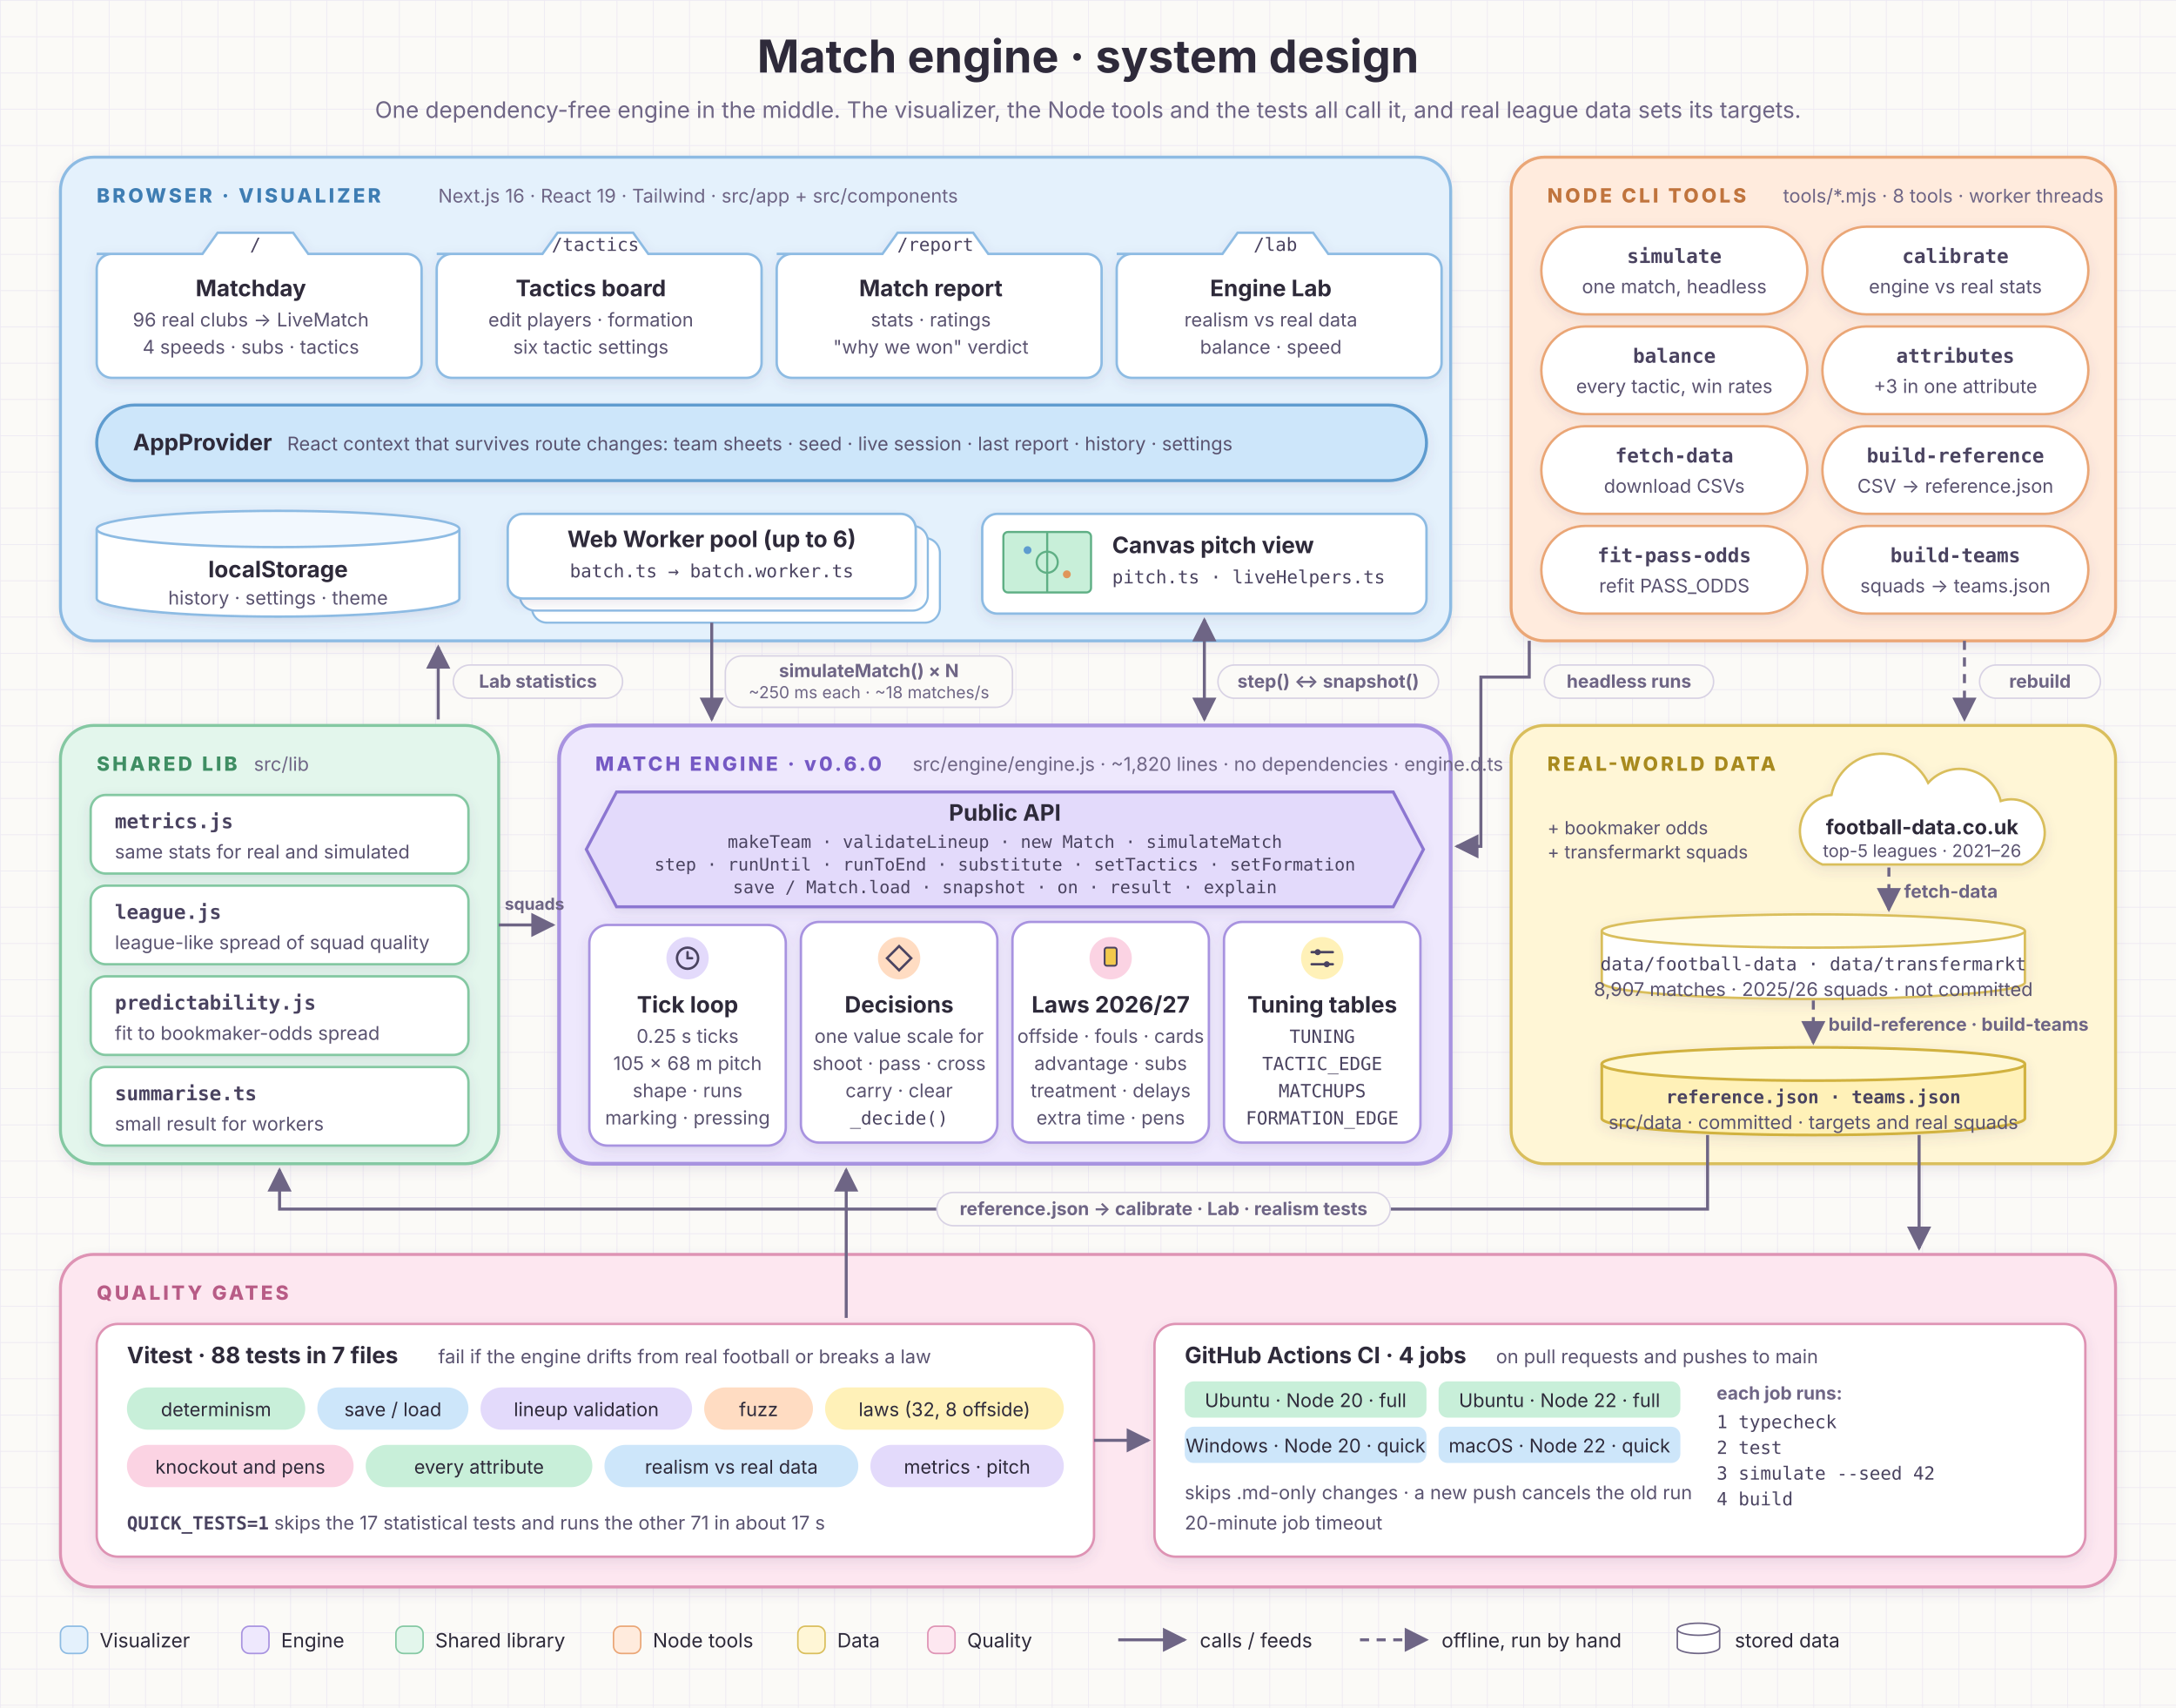
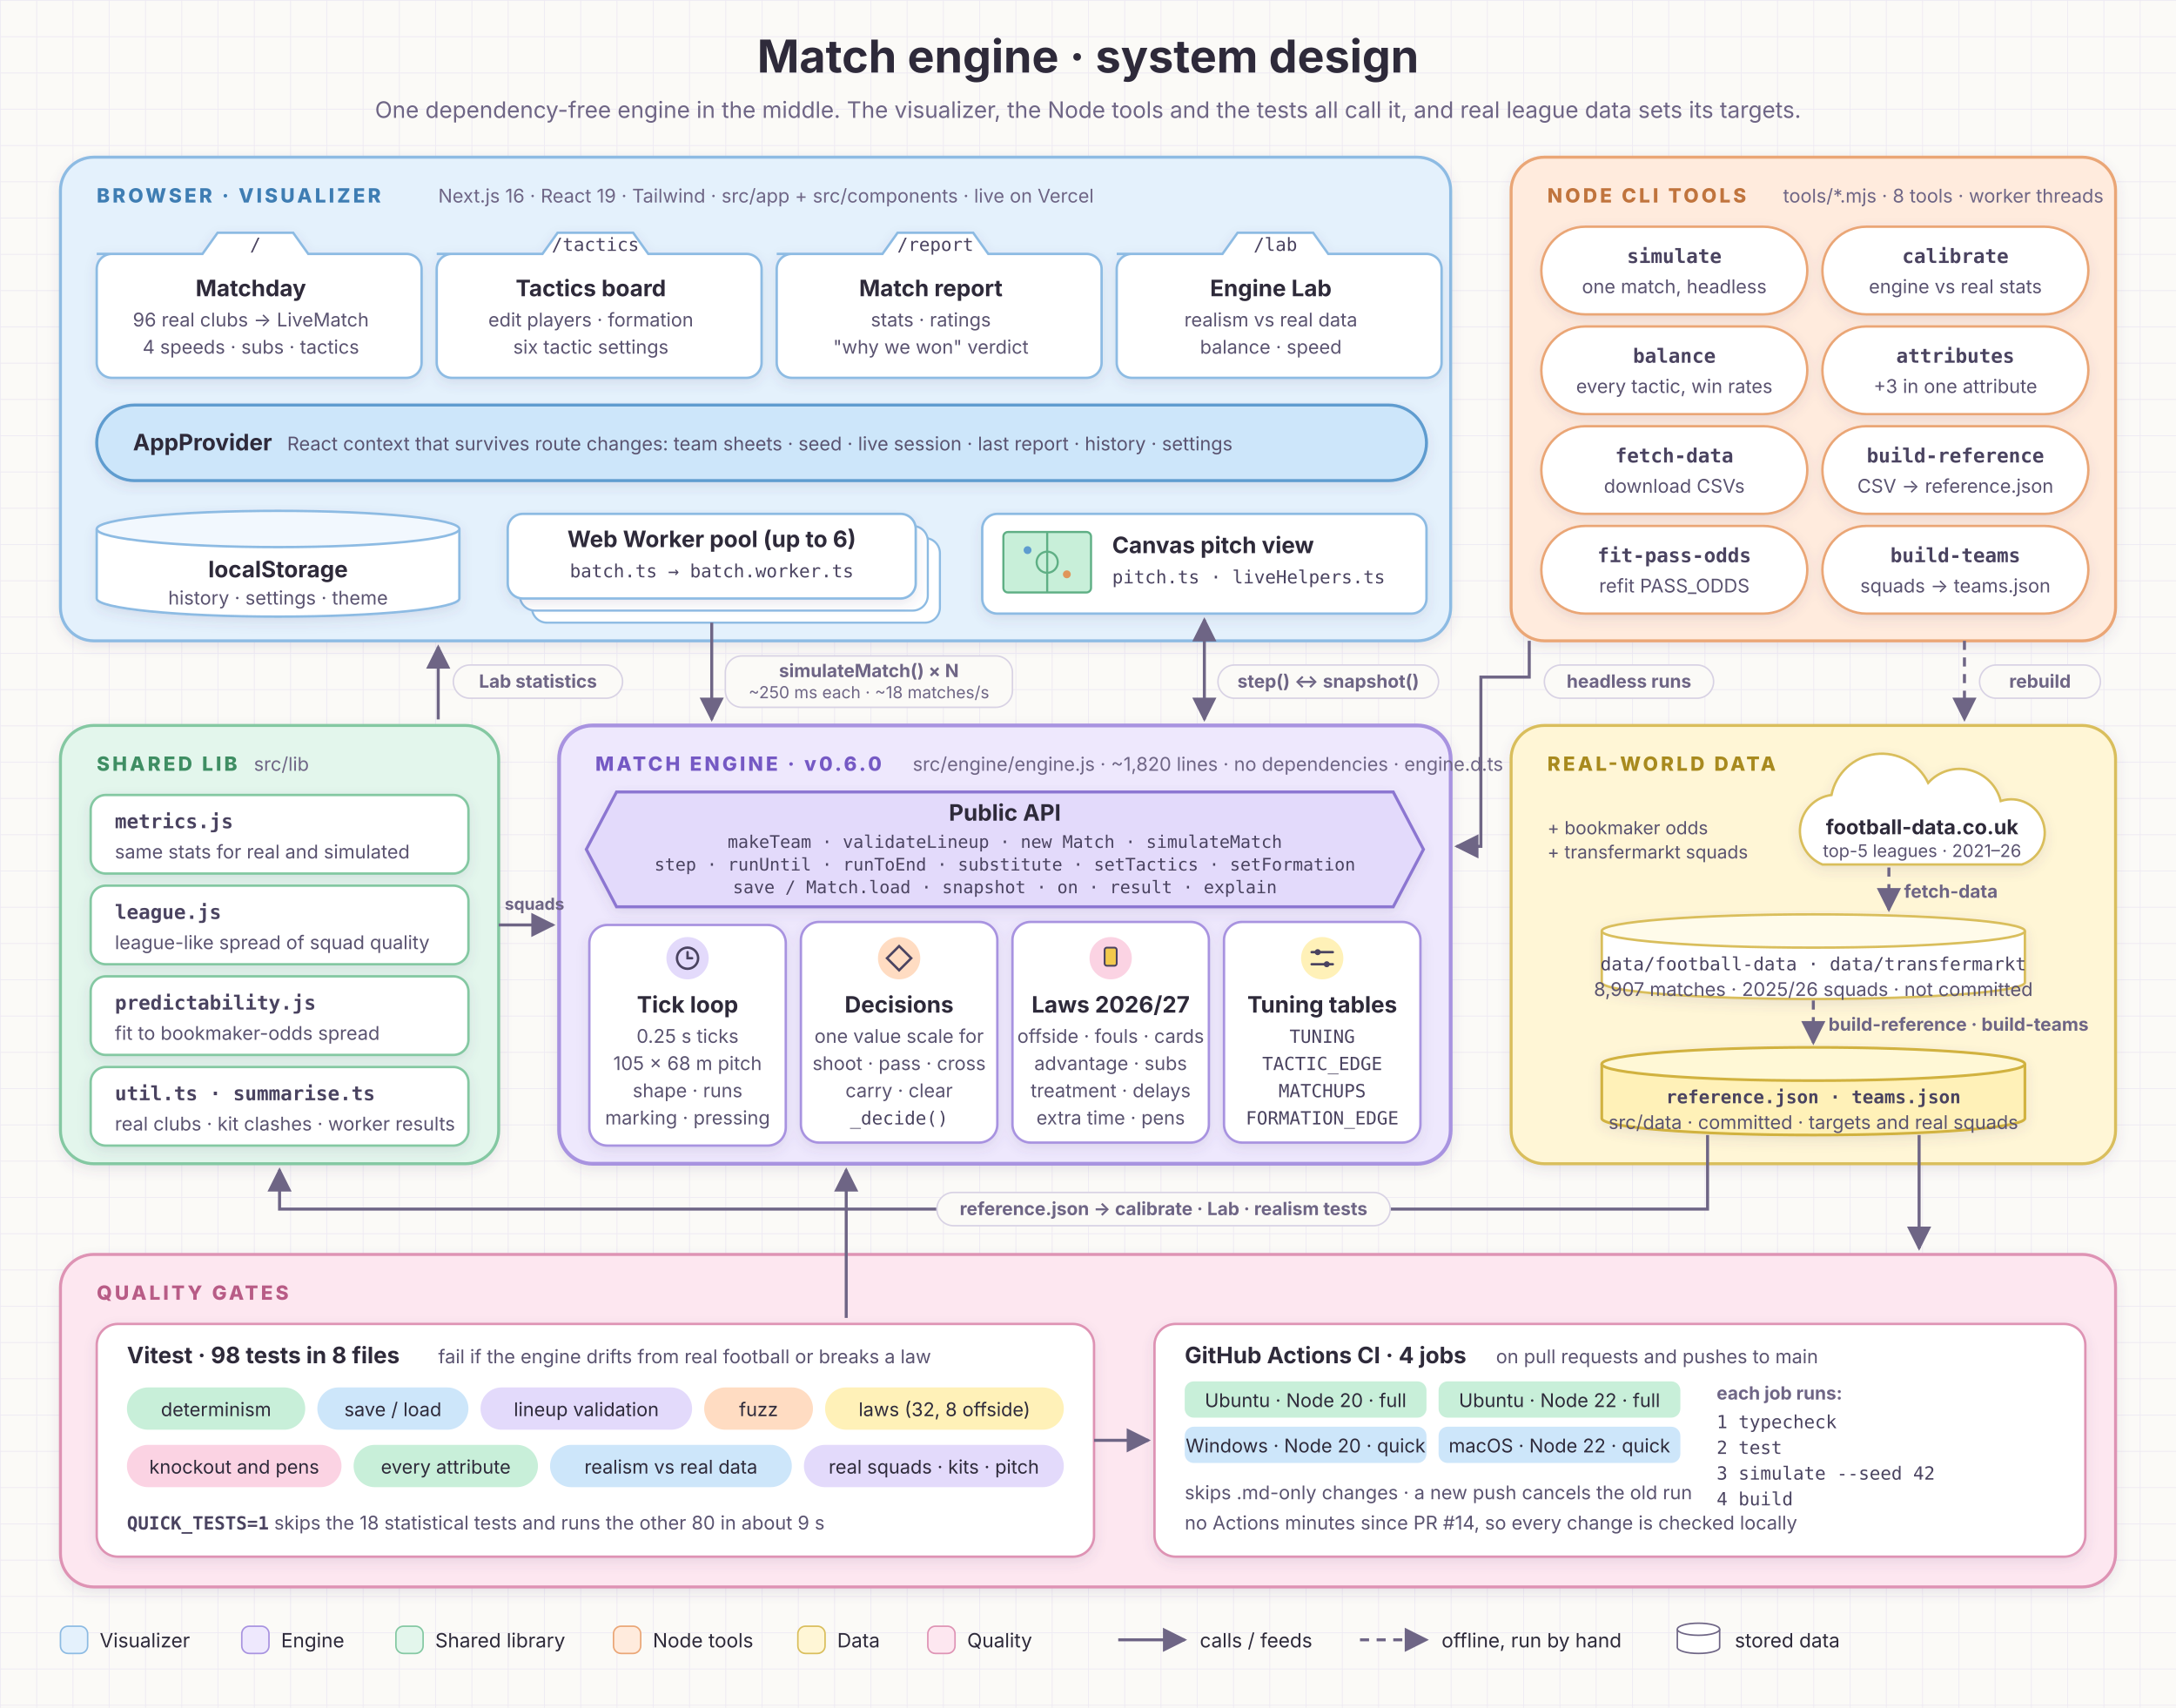
<svg xmlns="http://www.w3.org/2000/svg" viewBox="0 0 1440 1130" width="1440" height="1130" font-family="'Segoe UI', Inter, Helvetica, Arial, sans-serif">
  <defs>
    <pattern id="grid" width="24" height="24" patternUnits="userSpaceOnUse">
      <path d="M24 0 H0 V24" fill="none" stroke="#EEEAF3" stroke-width="1" />
    </pattern>
    <filter id="sh" x="-10%" y="-10%" width="120%" height="130%">
      <feDropShadow dx="0" dy="3" stdDeviation="4" flood-color="#5B4F7A" flood-opacity="0.12" />
    </filter>
    <marker id="ar" viewBox="0 0 10 10" refX="9" refY="5" markerWidth="8" markerHeight="8" orient="auto-start-reverse">
      <path d="M0,0 L10,5 L0,10 z" fill="#6E6585" />
    </marker>
    <style>
      .h   { font-size:13px; font-weight:800; letter-spacing:1.8px; }
      .hs  { font-size:12.5px; fill:#6E6585; }
      .t   { fill:#2E2A3A; font-size:15px; font-weight:700; text-anchor:middle; }
      .tl  { fill:#2E2A3A; font-size:15px; font-weight:700; }
      .s   { fill:#5A5370; font-size:12.5px; text-anchor:middle; }
      .sl  { fill:#5A5370; font-size:12.5px; }
      .m   { font-family: Consolas, 'Cascadia Code', Menlo, monospace; fill:#4A4360; font-size:12px; text-anchor:middle; }
      .ml  { font-family: Consolas, 'Cascadia Code', Menlo, monospace; fill:#4A4360; font-size:12px; }
      .ln  { fill:none; stroke:#6E6585; stroke-width:2; }
      .dl  { fill:none; stroke:#6E6585; stroke-width:2; stroke-dasharray:6 5; }
      .al  { fill:#6E6585; font-size:12px; font-weight:700; }
      .card{ fill:#FFFFFF; stroke-width:1.6; }
      .ic  { fill:none; stroke:#4A4360; stroke-width:1.6; stroke-linecap:round; }
    </style>
  </defs>
  <rect width="1440" height="1130" fill="#FBFAF7" />
  <rect width="1440" height="1130" fill="url(#grid)" />
  <text x="720" y="48" text-anchor="middle" font-size="30" font-weight="700" fill="#2E2A3A">Match engine · system design</text>
  <text x="720" y="78" text-anchor="middle" font-size="15" fill="#6E6585">One dependency-free engine in the middle. The visualizer, the Node tools and the tests all call it, and real league data sets its targets.</text>
  <g filter="url(#sh)">
    <rect x="40" y="104" width="920" height="320" rx="22" fill="#E4F1FC" stroke="#8DBBE3" stroke-width="2" />
  </g>
  <text class="h" x="64" y="134" fill="#3E7DB3">BROWSER · VISUALIZER</text>
-   <text class="hs" x="290" y="134">Next.js 16 · React 19 · Tailwind · src/app + src/components</text>
+   <text class="hs" x="290" y="134">Next.js 16 · React 19 · Tailwind · src/app + src/components · live on Vercel</text>
  <g filter="url(#sh)">
    <path class="card" stroke="#8DBBE3" d="M64,168 h70 l10,-14 h50 l10,14 h65 a10,10 0 0 1 10,10 v62 a10,10 0 0 1 -10,10 h-195 a10,10 0 0 1 -10,-10 v-62 a10,10 0 0 1 10,-10 z" />
    <path class="card" stroke="#8DBBE3" d="M289,168 h70 l10,-14 h50 l10,14 h65 a10,10 0 0 1 10,10 v62 a10,10 0 0 1 -10,10 h-195 a10,10 0 0 1 -10,-10 v-62 a10,10 0 0 1 10,-10 z" />
    <path class="card" stroke="#8DBBE3" d="M514,168 h70 l10,-14 h50 l10,14 h65 a10,10 0 0 1 10,10 v62 a10,10 0 0 1 -10,10 h-195 a10,10 0 0 1 -10,-10 v-62 a10,10 0 0 1 10,-10 z" />
    <path class="card" stroke="#8DBBE3" d="M739,168 h70 l10,-14 h50 l10,14 h65 a10,10 0 0 1 10,10 v62 a10,10 0 0 1 -10,10 h-195 a10,10 0 0 1 -10,-10 v-62 a10,10 0 0 1 10,-10 z" />
  </g>
  <text class="m" x="169" y="166" fill="#3E7DB3">/</text>
  <text class="t" x="166" y="196">Matchday</text>
  <text class="s" x="166" y="216">96 real clubs → LiveMatch</text>
  <text class="s" x="166" y="234">4 speeds · subs · tactics</text>
  <text class="m" x="394" y="166">/tactics</text>
  <text class="t" x="391" y="196">Tactics board</text>
  <text class="s" x="391" y="216">edit players · formation</text>
  <text class="s" x="391" y="234">six tactic settings</text>
  <text class="m" x="619" y="166">/report</text>
  <text class="t" x="616" y="196">Match report</text>
  <text class="s" x="616" y="216">stats · ratings</text>
  <text class="s" x="616" y="234">"why we won" verdict</text>
  <text class="m" x="844" y="166">/lab</text>
  <text class="t" x="841" y="196">Engine Lab</text>
  <text class="s" x="841" y="216">realism vs real data</text>
  <text class="s" x="841" y="234">balance · speed</text>
  <g filter="url(#sh)">
    <rect x="64" y="268" width="880" height="50" rx="25" fill="#CDE6FA" stroke="#5E9CCF" stroke-width="2" />
  </g>
  <text class="tl" x="88" y="298">AppProvider</text>
  <text class="sl" x="190" y="298">React context that survives route changes: team sheets · seed · live session · last report · history · settings</text>
  <g filter="url(#sh)">
    <path d="M64,350 v46 a120,12 0 0 0 240,0 v-46" fill="#FFFFFF" stroke="#8DBBE3" stroke-width="1.6" />
    <ellipse cx="184" cy="350" rx="120" ry="12" fill="#F2F8FE" stroke="#8DBBE3" stroke-width="1.6" />
  </g>
  <text class="t" x="184" y="382">localStorage</text>
  <text class="s" x="184" y="400">history · settings · theme</text>
  <rect x="352" y="356" width="270" height="56" rx="10" fill="#FFFFFF" stroke="#8DBBE3" stroke-width="1.4" />
  <rect x="344" y="348" width="270" height="56" rx="10" fill="#FFFFFF" stroke="#8DBBE3" stroke-width="1.4" />
  <g filter="url(#sh)">
    <rect x="336" y="340" width="270" height="56" rx="10" fill="#FFFFFF" stroke="#8DBBE3" stroke-width="1.6" />
  </g>
  <text class="t" x="471" y="362">Web Worker pool (up to 6)</text>
  <text class="m" x="471" y="382">batch.ts → batch.worker.ts</text>
  <g filter="url(#sh)">
    <rect x="650" y="340" width="294" height="66" rx="10" fill="#FFFFFF" stroke="#8DBBE3" stroke-width="1.6" />
  </g>
  <rect x="664" y="352" width="58" height="40" rx="3" fill="#C8EFD9" stroke="#5FAF85" stroke-width="1.4" />
  <line x1="693" y1="352" x2="693" y2="392" stroke="#5FAF85" stroke-width="1.4" />
  <circle cx="693" cy="372" r="7" fill="none" stroke="#5FAF85" stroke-width="1.4" />
  <circle cx="680" cy="364" r="2.6" fill="#5E9CCF" />
  <circle cx="706" cy="380" r="2.6" fill="#E0965A" />
  <text class="tl" x="736" y="366">Canvas pitch view</text>
  <text class="ml" x="736" y="386">pitch.ts · liveHelpers.ts</text>
  <g filter="url(#sh)">
    <rect x="1000" y="104" width="400" height="320" rx="22" fill="#FFEBDD" stroke="#EAA676" stroke-width="2" />
  </g>
  <text class="h" x="1024" y="134" fill="#C0743D">NODE CLI TOOLS</text>
  <text class="hs" x="1180" y="134">tools/*.mjs · 8 tools · worker threads</text>
  <g filter="url(#sh)">
    <rect class="card" stroke="#EAA676" x="1020" y="150" width="176" height="58" rx="29" />
    <rect class="card" stroke="#EAA676" x="1206" y="150" width="176" height="58" rx="29" />
    <rect class="card" stroke="#EAA676" x="1020" y="216" width="176" height="58" rx="29" />
    <rect class="card" stroke="#EAA676" x="1206" y="216" width="176" height="58" rx="29" />
    <rect class="card" stroke="#EAA676" x="1020" y="282" width="176" height="58" rx="29" />
    <rect class="card" stroke="#EAA676" x="1206" y="282" width="176" height="58" rx="29" />
    <rect class="card" stroke="#EAA676" x="1020" y="348" width="176" height="58" rx="29" />
    <rect class="card" stroke="#EAA676" x="1206" y="348" width="176" height="58" rx="29" />
  </g>
  <text class="m" x="1108" y="174" style="font-size:13px;font-weight:700">simulate</text>
  <text class="s" x="1108" y="194">one match, headless</text>
  <text class="m" x="1294" y="174" style="font-size:13px;font-weight:700">calibrate</text>
  <text class="s" x="1294" y="194">engine vs real stats</text>
  <text class="m" x="1108" y="240" style="font-size:13px;font-weight:700">balance</text>
  <text class="s" x="1108" y="260">every tactic, win rates</text>
  <text class="m" x="1294" y="240" style="font-size:13px;font-weight:700">attributes</text>
  <text class="s" x="1294" y="260">+3 in one attribute</text>
  <text class="m" x="1108" y="306" style="font-size:13px;font-weight:700">fetch-data</text>
  <text class="s" x="1108" y="326">download CSVs</text>
  <text class="m" x="1294" y="306" style="font-size:13px;font-weight:700">build-reference</text>
  <text class="s" x="1294" y="326">CSV → reference.json</text>
  <text class="m" x="1108" y="372" style="font-size:13px;font-weight:700">fit-pass-odds</text>
  <text class="s" x="1108" y="392">refit PASS_ODDS</text>
  <text class="m" x="1294" y="372" style="font-size:13px;font-weight:700">build-teams</text>
  <text class="s" x="1294" y="392">squads → teams.json</text>
  <g filter="url(#sh)">
    <rect x="40" y="480" width="290" height="290" rx="22" fill="#E3F6EC" stroke="#84C8A2" stroke-width="2" />
  </g>
  <text class="h" x="64" y="510" fill="#3F8E63">SHARED LIB</text>
  <text class="hs" x="168" y="510">src/lib</text>
  <g filter="url(#sh)">
    <rect class="card" stroke="#84C8A2" x="60" y="526" width="250" height="52" rx="10" />
    <rect class="card" stroke="#84C8A2" x="60" y="586" width="250" height="52" rx="10" />
    <rect class="card" stroke="#84C8A2" x="60" y="646" width="250" height="52" rx="10" />
    <rect class="card" stroke="#84C8A2" x="60" y="706" width="250" height="52" rx="10" />
  </g>
  <text class="ml" x="76" y="548" style="font-size:13px;font-weight:700">metrics.js</text>
  <text class="sl" x="76" y="568">same stats for real and simulated</text>
  <text class="ml" x="76" y="608" style="font-size:13px;font-weight:700">league.js</text>
  <text class="sl" x="76" y="628">league-like spread of squad quality</text>
  <text class="ml" x="76" y="668" style="font-size:13px;font-weight:700">predictability.js</text>
  <text class="sl" x="76" y="688">fit to bookmaker-odds spread</text>
-   <text class="ml" x="76" y="728" style="font-size:13px;font-weight:700">summarise.ts</text>
-   <text class="sl" x="76" y="748">small result for workers</text>
+   <text class="ml" x="76" y="728" style="font-size:13px;font-weight:700">util.ts · summarise.ts</text>
+   <text class="sl" x="76" y="748">real clubs · kit clashes · worker results</text>
  <g filter="url(#sh)">
    <rect x="370" y="480" width="590" height="290" rx="22" fill="#EEE8FD" stroke="#A893E0" stroke-width="2.5" />
  </g>
  <text class="h" x="394" y="510" fill="#7559C4">MATCH ENGINE · v0.6.0</text>
  <text class="hs" x="604" y="510">src/engine/engine.js · ~1,820 lines · no dependencies · engine.d.ts</text>
  <g filter="url(#sh)">
    <polygon points="408,524 922,524 942,562 922,600 408,600 388,562" fill="#E3DAFB" stroke="#8C76D1" stroke-width="2" />
  </g>
  <text class="t" x="665" y="543">Public API</text>
  <text class="m" x="665" y="561" style="font-size:11.5px">makeTeam · validateLineup · new Match · simulateMatch</text>
  <text class="m" x="665" y="576" style="font-size:11.5px">step · runUntil · runToEnd · substitute · setTactics · setFormation</text>
  <text class="m" x="665" y="591" style="font-size:11.5px">save / Match.load · snapshot · on · result · explain</text>
  <g filter="url(#sh)">
    <rect class="card" stroke="#A893E0" x="390" y="612" width="130" height="146" rx="12" />
    <rect class="card" stroke="#A893E0" x="530" y="610" width="130" height="146" rx="12" />
    <rect class="card" stroke="#A893E0" x="670" y="610" width="130" height="146" rx="12" />
    <rect class="card" stroke="#A893E0" x="810" y="610" width="130" height="146" rx="12" />
  </g>
  <circle cx="455" cy="634" r="14" fill="#E3DAFB" />
  <circle class="ic" cx="455" cy="634" r="7" />
  <path class="ic" d="M455,630 V634 H458" />
  <text class="t" x="455" y="670">Tick loop</text>
  <text class="s" x="455" y="690">0.25 s ticks</text>
  <text class="s" x="455" y="708">105 × 68 m pitch</text>
  <text class="s" x="455" y="726">shape · runs</text>
  <text class="s" x="455" y="744">marking · pressing</text>
  <circle cx="595" cy="634" r="14" fill="#FFDCC2" />
  <path class="ic" d="M595,626 L603,634 L595,642 L587,634 Z" />
  <text class="t" x="595" y="670">Decisions</text>
  <text class="s" x="595" y="690">one value scale for</text>
  <text class="s" x="595" y="708">shoot · pass · cross</text>
  <text class="s" x="595" y="726">carry · clear</text>
  <text class="m" x="595" y="744">_decide()</text>
  <circle cx="735" cy="634" r="14" fill="#FBD3E3" />
  <rect x="731" y="627" width="8" height="12" rx="1.5" fill="#F2C94C" stroke="#4A4360" stroke-width="1.2" />
  <text class="t" x="735" y="670">Laws 2026/27</text>
  <text class="s" x="735" y="690">offside · fouls · cards</text>
  <text class="s" x="735" y="708">advantage · subs</text>
  <text class="s" x="735" y="726">treatment · delays</text>
  <text class="s" x="735" y="744">extra time · pens</text>
  <circle cx="875" cy="634" r="14" fill="#FFF1B8" />
  <path class="ic" d="M868,630 H882 M868,638 H882" />
  <circle cx="872" cy="630" r="2" fill="#4A4360" />
  <circle cx="878" cy="638" r="2" fill="#4A4360" />
  <text class="t" x="875" y="670">Tuning tables</text>
  <text class="m" x="875" y="690">TUNING</text>
  <text class="m" x="875" y="708">TACTIC_EDGE</text>
  <text class="m" x="875" y="726">MATCHUPS</text>
  <text class="m" x="875" y="744">FORMATION_EDGE</text>
  <g filter="url(#sh)">
    <rect x="1000" y="480" width="400" height="290" rx="22" fill="#FFF6D6" stroke="#D9BE5C" stroke-width="2" />
  </g>
  <text class="h" x="1024" y="510" fill="#A88A1E">REAL-WORLD DATA</text>
  <g filter="url(#sh)" transform="translate(76,0)">
    <path d="M1130,572 a24,24 0 0 1 6,-46 a34,34 0 0 1 64,-8 a28,28 0 0 1 48,12 a22,22 0 0 1 14,42 z" fill="#FFFFFF" stroke="#D9BE5C" stroke-width="1.6" />
  </g>
  <text class="t" x="1272" y="552" style="font-size:13.5px">football-data.co.uk</text>
  <text class="s" x="1272" y="567" style="font-size:11.5px">top-5 leagues · 2021–26</text>
  <text class="sl" x="1024" y="552" style="font-size:12px">+ bookmaker odds</text>
  <text class="sl" x="1024" y="568" style="font-size:12px">+ transfermarkt squads</text>
  <line class="dl" x1="1250" y1="574" x2="1250" y2="602" marker-end="url(#ar)" />
  <text class="al" x="1260" y="594">fetch-data</text>
  <g filter="url(#sh)">
    <path d="M1060,616 v34 a140,11 0 0 0 280,0 v-34" fill="#FFFFFF" stroke="#D9BE5C" stroke-width="1.6" />
    <ellipse cx="1200" cy="616" rx="140" ry="11" fill="#FFFBEA" stroke="#D9BE5C" stroke-width="1.6" />
  </g>
  <text class="m" x="1200" y="642">data/football-data · data/transfermarkt</text>
  <text class="s" x="1200" y="659">8,907 matches · 2025/26 squads · not committed</text>
  <line class="dl" x1="1200" y1="662" x2="1200" y2="690" marker-end="url(#ar)" />
  <text class="al" x="1210" y="682">build-reference · build-teams</text>
  <g filter="url(#sh)">
    <path d="M1060,704 v36 a140,11 0 0 0 280,0 v-36" fill="#FFF1B8" stroke="#D1B23F" stroke-width="1.8" />
    <ellipse cx="1200" cy="704" rx="140" ry="11" fill="#FFF8D6" stroke="#D1B23F" stroke-width="1.8" />
  </g>
  <text class="m" x="1200" y="730" style="font-weight:700">reference.json · teams.json</text>
  <text class="s" x="1200" y="747">src/data · committed · targets and real squads</text>
  <g filter="url(#sh)">
    <rect x="40" y="830" width="1360" height="220" rx="22" fill="#FDE7F0" stroke="#DE93B4" stroke-width="2" />
  </g>
  <text class="h" x="64" y="860" fill="#B85C86">QUALITY GATES</text>
  <g filter="url(#sh)">
    <rect class="card" stroke="#DE93B4" x="64" y="876" width="660" height="154" rx="14" />
  </g>
-   <text class="tl" x="84" y="902">Vitest · 88 tests in 7 files</text>
+   <text class="tl" x="84" y="902">Vitest · 98 tests in 8 files</text>
  <text class="sl" x="290" y="902">fail if the engine drifts from real football or breaks a law</text>
  <g font-size="12.5" fill="#2E2A3A">
    <rect x="84" y="918" width="118" height="28" rx="14" fill="#C8EFD9" />
    <text x="143" y="937" text-anchor="middle">determinism</text>
    <rect x="210" y="918" width="100" height="28" rx="14" fill="#CDE6FA" />
    <text x="260" y="937" text-anchor="middle">save / load</text>
    <rect x="318" y="918" width="140" height="28" rx="14" fill="#E3DAFB" />
    <text x="388" y="937" text-anchor="middle">lineup validation</text>
    <rect x="466" y="918" width="72" height="28" rx="14" fill="#FFDCC2" />
    <text x="502" y="937" text-anchor="middle">fuzz</text>
    <rect x="546" y="918" width="158" height="28" rx="14" fill="#FFF1B8" />
    <text x="625" y="937" text-anchor="middle">laws (32, 8 offside)</text>
-     <rect x="84" y="956" width="150" height="28" rx="14" fill="#FBD3E3" />
-     <text x="159" y="975" text-anchor="middle">knockout and pens</text>
-     <rect x="242" y="956" width="150" height="28" rx="14" fill="#C8EFD9" />
-     <text x="317" y="975" text-anchor="middle">every attribute</text>
-     <rect x="400" y="956" width="168" height="28" rx="14" fill="#CDE6FA" />
-     <text x="484" y="975" text-anchor="middle">realism vs real data</text>
-     <rect x="576" y="956" width="128" height="28" rx="14" fill="#E3DAFB" />
-     <text x="640" y="975" text-anchor="middle">metrics · pitch</text>
+     <rect x="84" y="956" width="142" height="28" rx="14" fill="#FBD3E3" />
+     <text x="155" y="975" text-anchor="middle">knockout and pens</text>
+     <rect x="234" y="956" width="122" height="28" rx="14" fill="#C8EFD9" />
+     <text x="295" y="975" text-anchor="middle">every attribute</text>
+     <rect x="364" y="956" width="160" height="28" rx="14" fill="#CDE6FA" />
+     <text x="444" y="975" text-anchor="middle">realism vs real data</text>
+     <rect x="532" y="956" width="172" height="28" rx="14" fill="#E3DAFB" />
+     <text x="618" y="975" text-anchor="middle">real squads · kits · pitch</text>
  </g>
  <text class="sl" x="84" y="1012">
-     <tspan class="ml" style="font-weight:700">QUICK_TESTS=1</tspan> skips the 17 statistical tests and runs the other 71 in about 17 s</text>
+     <tspan class="ml" style="font-weight:700">QUICK_TESTS=1</tspan> skips the 18 statistical tests and runs the other 80 in about 9 s</text>
  <line class="ln" x1="724" y1="953" x2="760" y2="953" marker-end="url(#ar)" />
  <g filter="url(#sh)">
    <rect class="card" stroke="#DE93B4" x="764" y="876" width="616" height="154" rx="14" />
  </g>
  <text class="tl" x="784" y="902">GitHub Actions CI · 4 jobs</text>
  <text class="sl" x="990" y="902">on pull requests and pushes to main</text>
  <g font-size="12.5" fill="#2E2A3A">
    <rect x="784" y="914" width="160" height="24" rx="6" fill="#C8EFD9" />
    <text x="864" y="931" text-anchor="middle">Ubuntu · Node 20 · full</text>
    <rect x="952" y="914" width="160" height="24" rx="6" fill="#C8EFD9" />
    <text x="1032" y="931" text-anchor="middle">Ubuntu · Node 22 · full</text>
    <rect x="784" y="944" width="160" height="24" rx="6" fill="#CDE6FA" />
    <text x="864" y="961" text-anchor="middle">Windows · Node 20 · quick</text>
    <rect x="952" y="944" width="160" height="24" rx="6" fill="#CDE6FA" />
    <text x="1032" y="961" text-anchor="middle">macOS · Node 22 · quick</text>
  </g>
  <g font-size="12" fill="#2E2A3A">
    <text x="1136" y="926" fill="#6E6585" font-weight="700">each job runs:</text>
    <text class="ml" x="1136" y="945">1 typecheck</text>
    <text class="ml" x="1136" y="962">2 test</text>
    <text class="ml" x="1136" y="979">3 simulate --seed 42</text>
    <text class="ml" x="1136" y="996">4 build</text>
  </g>
  <text class="sl" x="784" y="992">skips .md-only changes · a new push cancels the old run</text>
-   <text class="sl" x="784" y="1012">20-minute job timeout</text>
+   <text class="sl" x="784" y="1012">no Actions minutes since PR #14, so every change is checked locally</text>
  <line class="ln" x1="471" y1="412" x2="471" y2="476" marker-end="url(#ar)" />
  <rect x="480" y="434" width="190" height="34" rx="11" fill="#FBFAF7" stroke="#D8D2E4" />
  <text class="al" x="575" y="448" text-anchor="middle">simulateMatch() × N</text>
  <text x="575" y="462" text-anchor="middle" font-size="11" fill="#6E6585">~250 ms each · ~18 matches/s</text>
  <line class="ln" x1="797" y1="410" x2="797" y2="476" marker-start="url(#ar)" marker-end="url(#ar)" />
  <rect x="806" y="440" width="146" height="22" rx="11" fill="#FBFAF7" stroke="#D8D2E4" />
  <text class="al" x="879" y="455" text-anchor="middle">step() ↔ snapshot()</text>
  <line class="ln" x1="290" y1="476" x2="290" y2="428" marker-end="url(#ar)" />
  <rect x="300" y="440" width="112" height="22" rx="11" fill="#FBFAF7" stroke="#D8D2E4" />
  <text class="al" x="356" y="455" text-anchor="middle">Lab statistics</text>
  <line class="ln" x1="330" y1="612" x2="366" y2="612" marker-end="url(#ar)" />
  <text class="al" x="334" y="602" style="font-size:11px">squads</text>
  <polyline class="ln" points="1012,424 1012,448 980,448 980,560 964,560" marker-end="url(#ar)" />
  <rect x="1022" y="440" width="112" height="22" rx="11" fill="#FBFAF7" stroke="#D8D2E4" />
  <text class="al" x="1078" y="455" text-anchor="middle">headless runs</text>
  <line class="dl" x1="1300" y1="424" x2="1300" y2="476" marker-end="url(#ar)" />
  <rect x="1310" y="440" width="80" height="22" rx="11" fill="#FBFAF7" stroke="#D8D2E4" />
  <text class="al" x="1350" y="455" text-anchor="middle">rebuild</text>
  <polyline class="ln" points="1130,751 1130,800 185,800 185,774" marker-end="url(#ar)" />
  <rect x="620" y="789" width="300" height="22" rx="11" fill="#FBFAF7" stroke="#D8D2E4" />
  <text class="al" x="770" y="804" text-anchor="middle">reference.json → calibrate · Lab · realism tests</text>
  <line class="ln" x1="1270" y1="751" x2="1270" y2="826" marker-end="url(#ar)" />
  <line class="ln" x1="560" y1="872" x2="560" y2="774" marker-end="url(#ar)" />
  <g font-size="13" fill="#2E2A3A">
    <rect x="40" y="1076" width="18" height="18" rx="5" fill="#E4F1FC" stroke="#8DBBE3" />
    <text x="66" y="1090">Visualizer</text>
    <rect x="160" y="1076" width="18" height="18" rx="5" fill="#EEE8FD" stroke="#A893E0" />
    <text x="186" y="1090">Engine</text>
    <rect x="262" y="1076" width="18" height="18" rx="5" fill="#E3F6EC" stroke="#84C8A2" />
    <text x="288" y="1090">Shared library</text>
    <rect x="406" y="1076" width="18" height="18" rx="5" fill="#FFEBDD" stroke="#EAA676" />
    <text x="432" y="1090">Node tools</text>
    <rect x="528" y="1076" width="18" height="18" rx="5" fill="#FFF6D6" stroke="#D9BE5C" />
    <text x="554" y="1090">Data</text>
    <rect x="614" y="1076" width="18" height="18" rx="5" fill="#FDE7F0" stroke="#DE93B4" />
    <text x="640" y="1090">Quality</text>
    <line class="ln" x1="740" y1="1085" x2="784" y2="1085" marker-end="url(#ar)" />
    <text x="794" y="1090">calls / feeds</text>
    <line class="dl" x1="900" y1="1085" x2="944" y2="1085" marker-end="url(#ar)" />
    <text x="954" y="1090">offline, run by hand</text>
    <path d="M1110,1078 v12 a14,4 0 0 0 28,0 v-12" fill="#FFF" stroke="#6E6585" />
    <ellipse cx="1124" cy="1078" rx="14" ry="4" fill="#FFF" stroke="#6E6585" />
    <text x="1148" y="1090">stored data</text>
  </g>
</svg>
